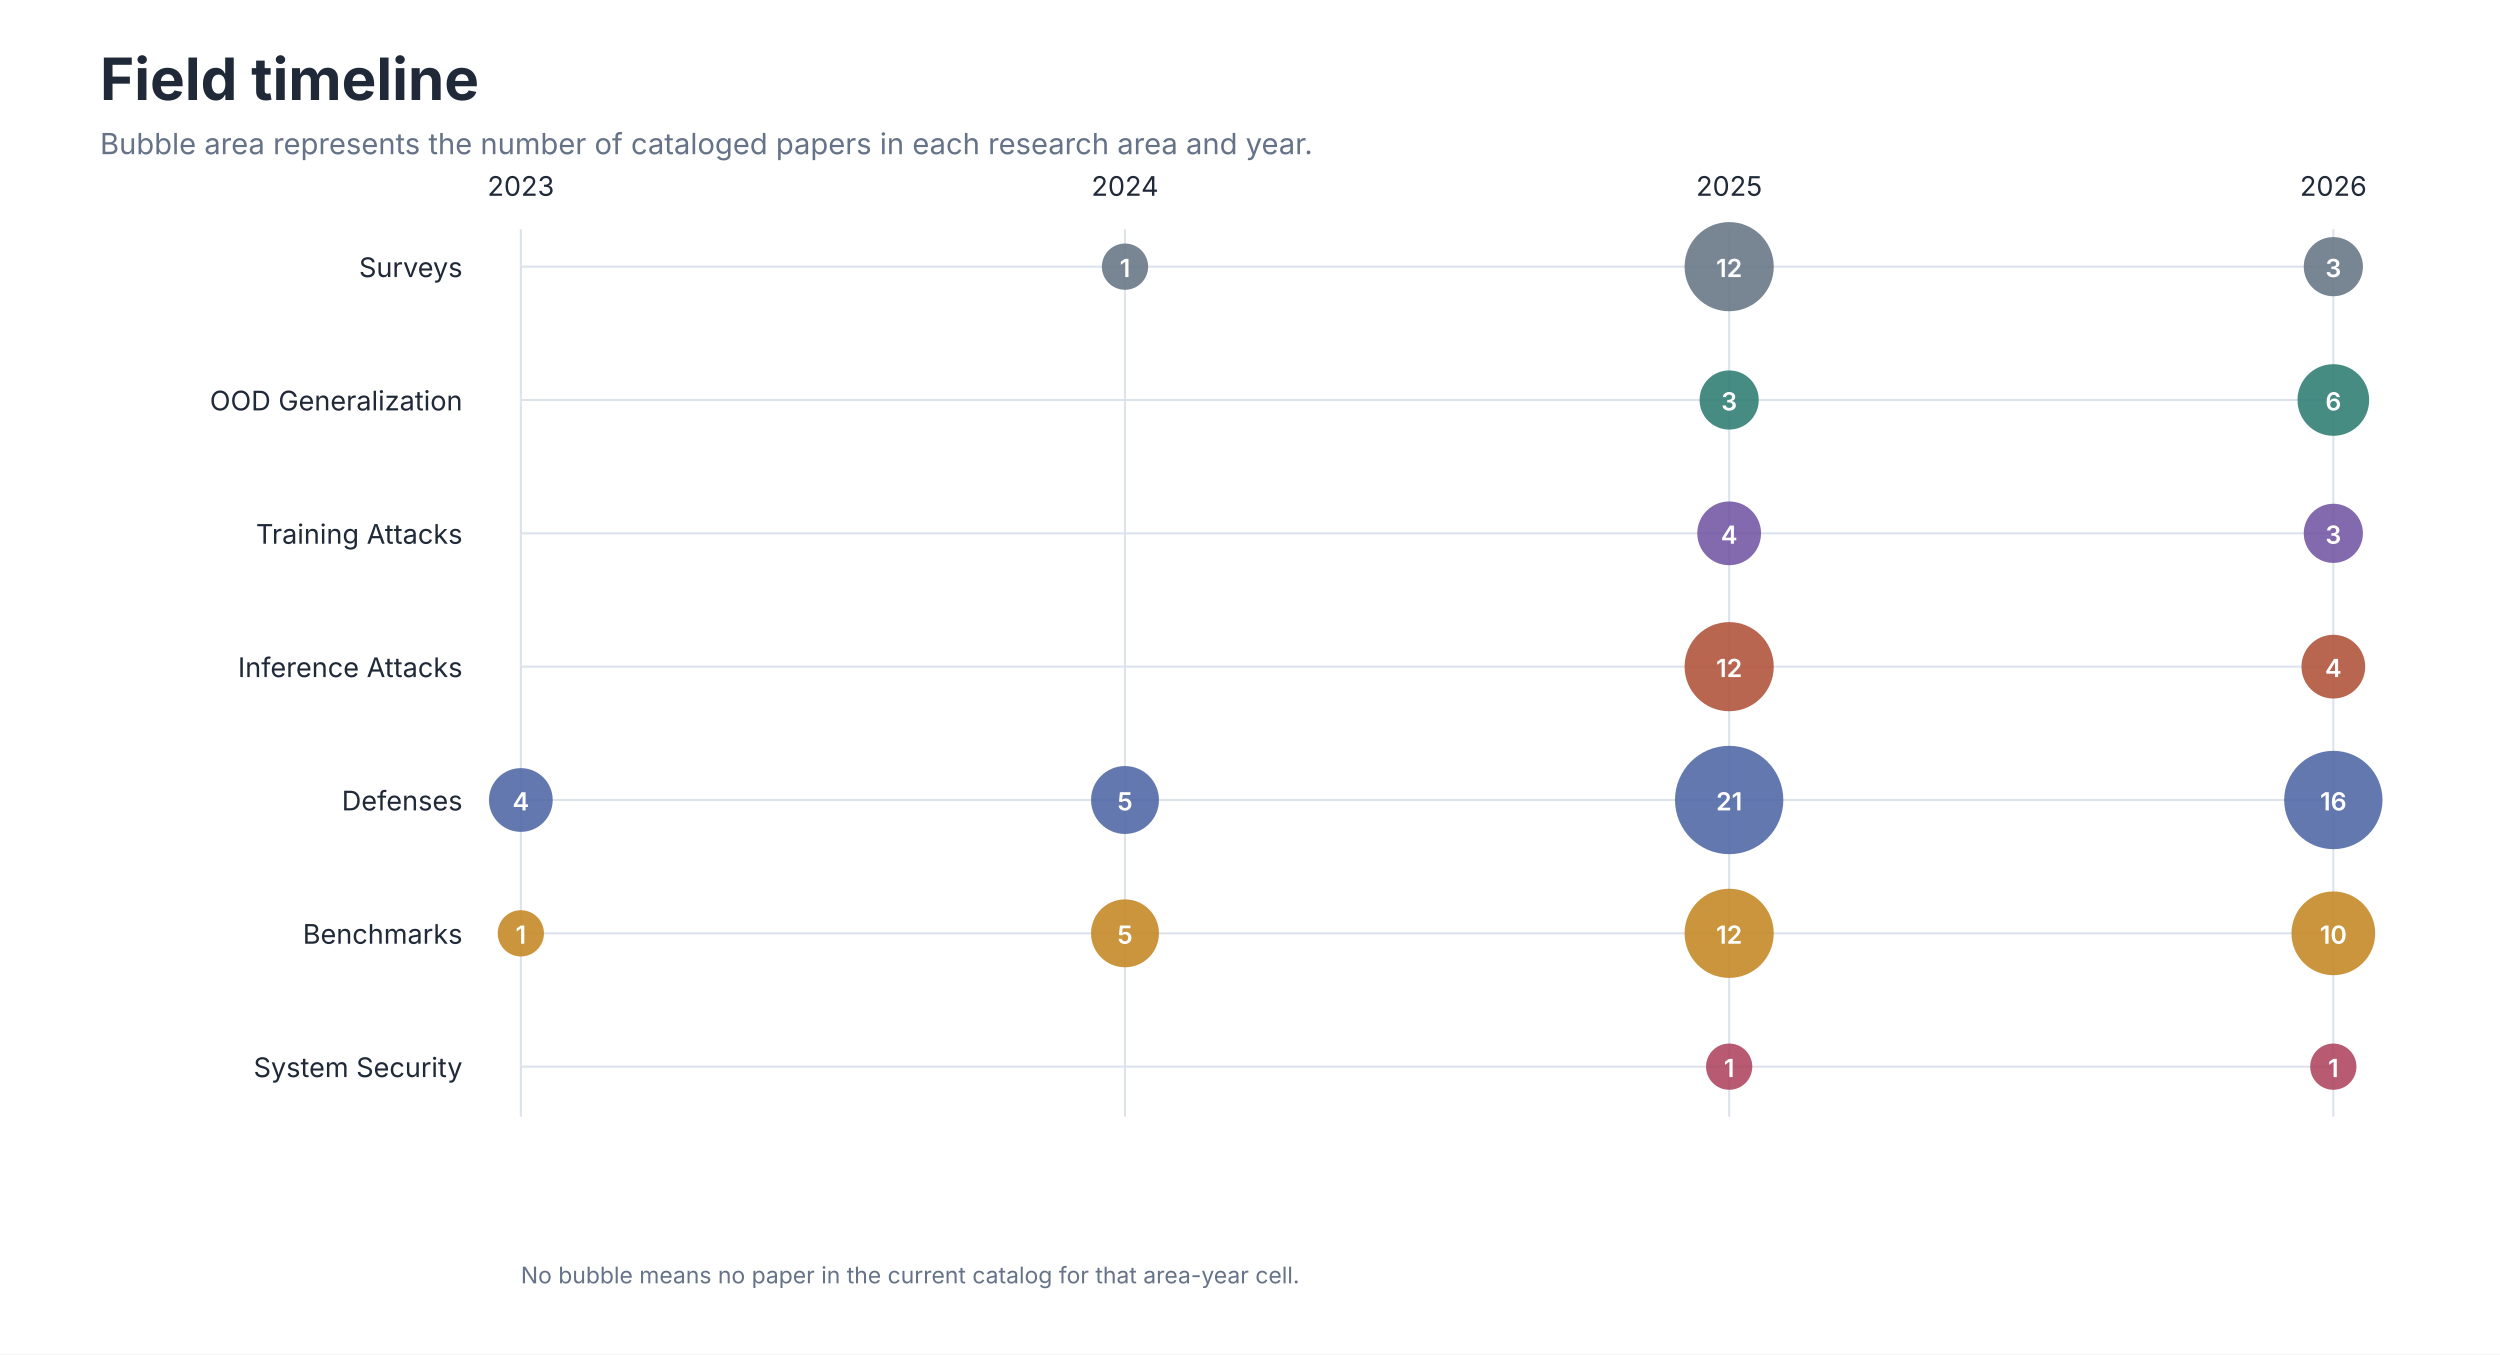
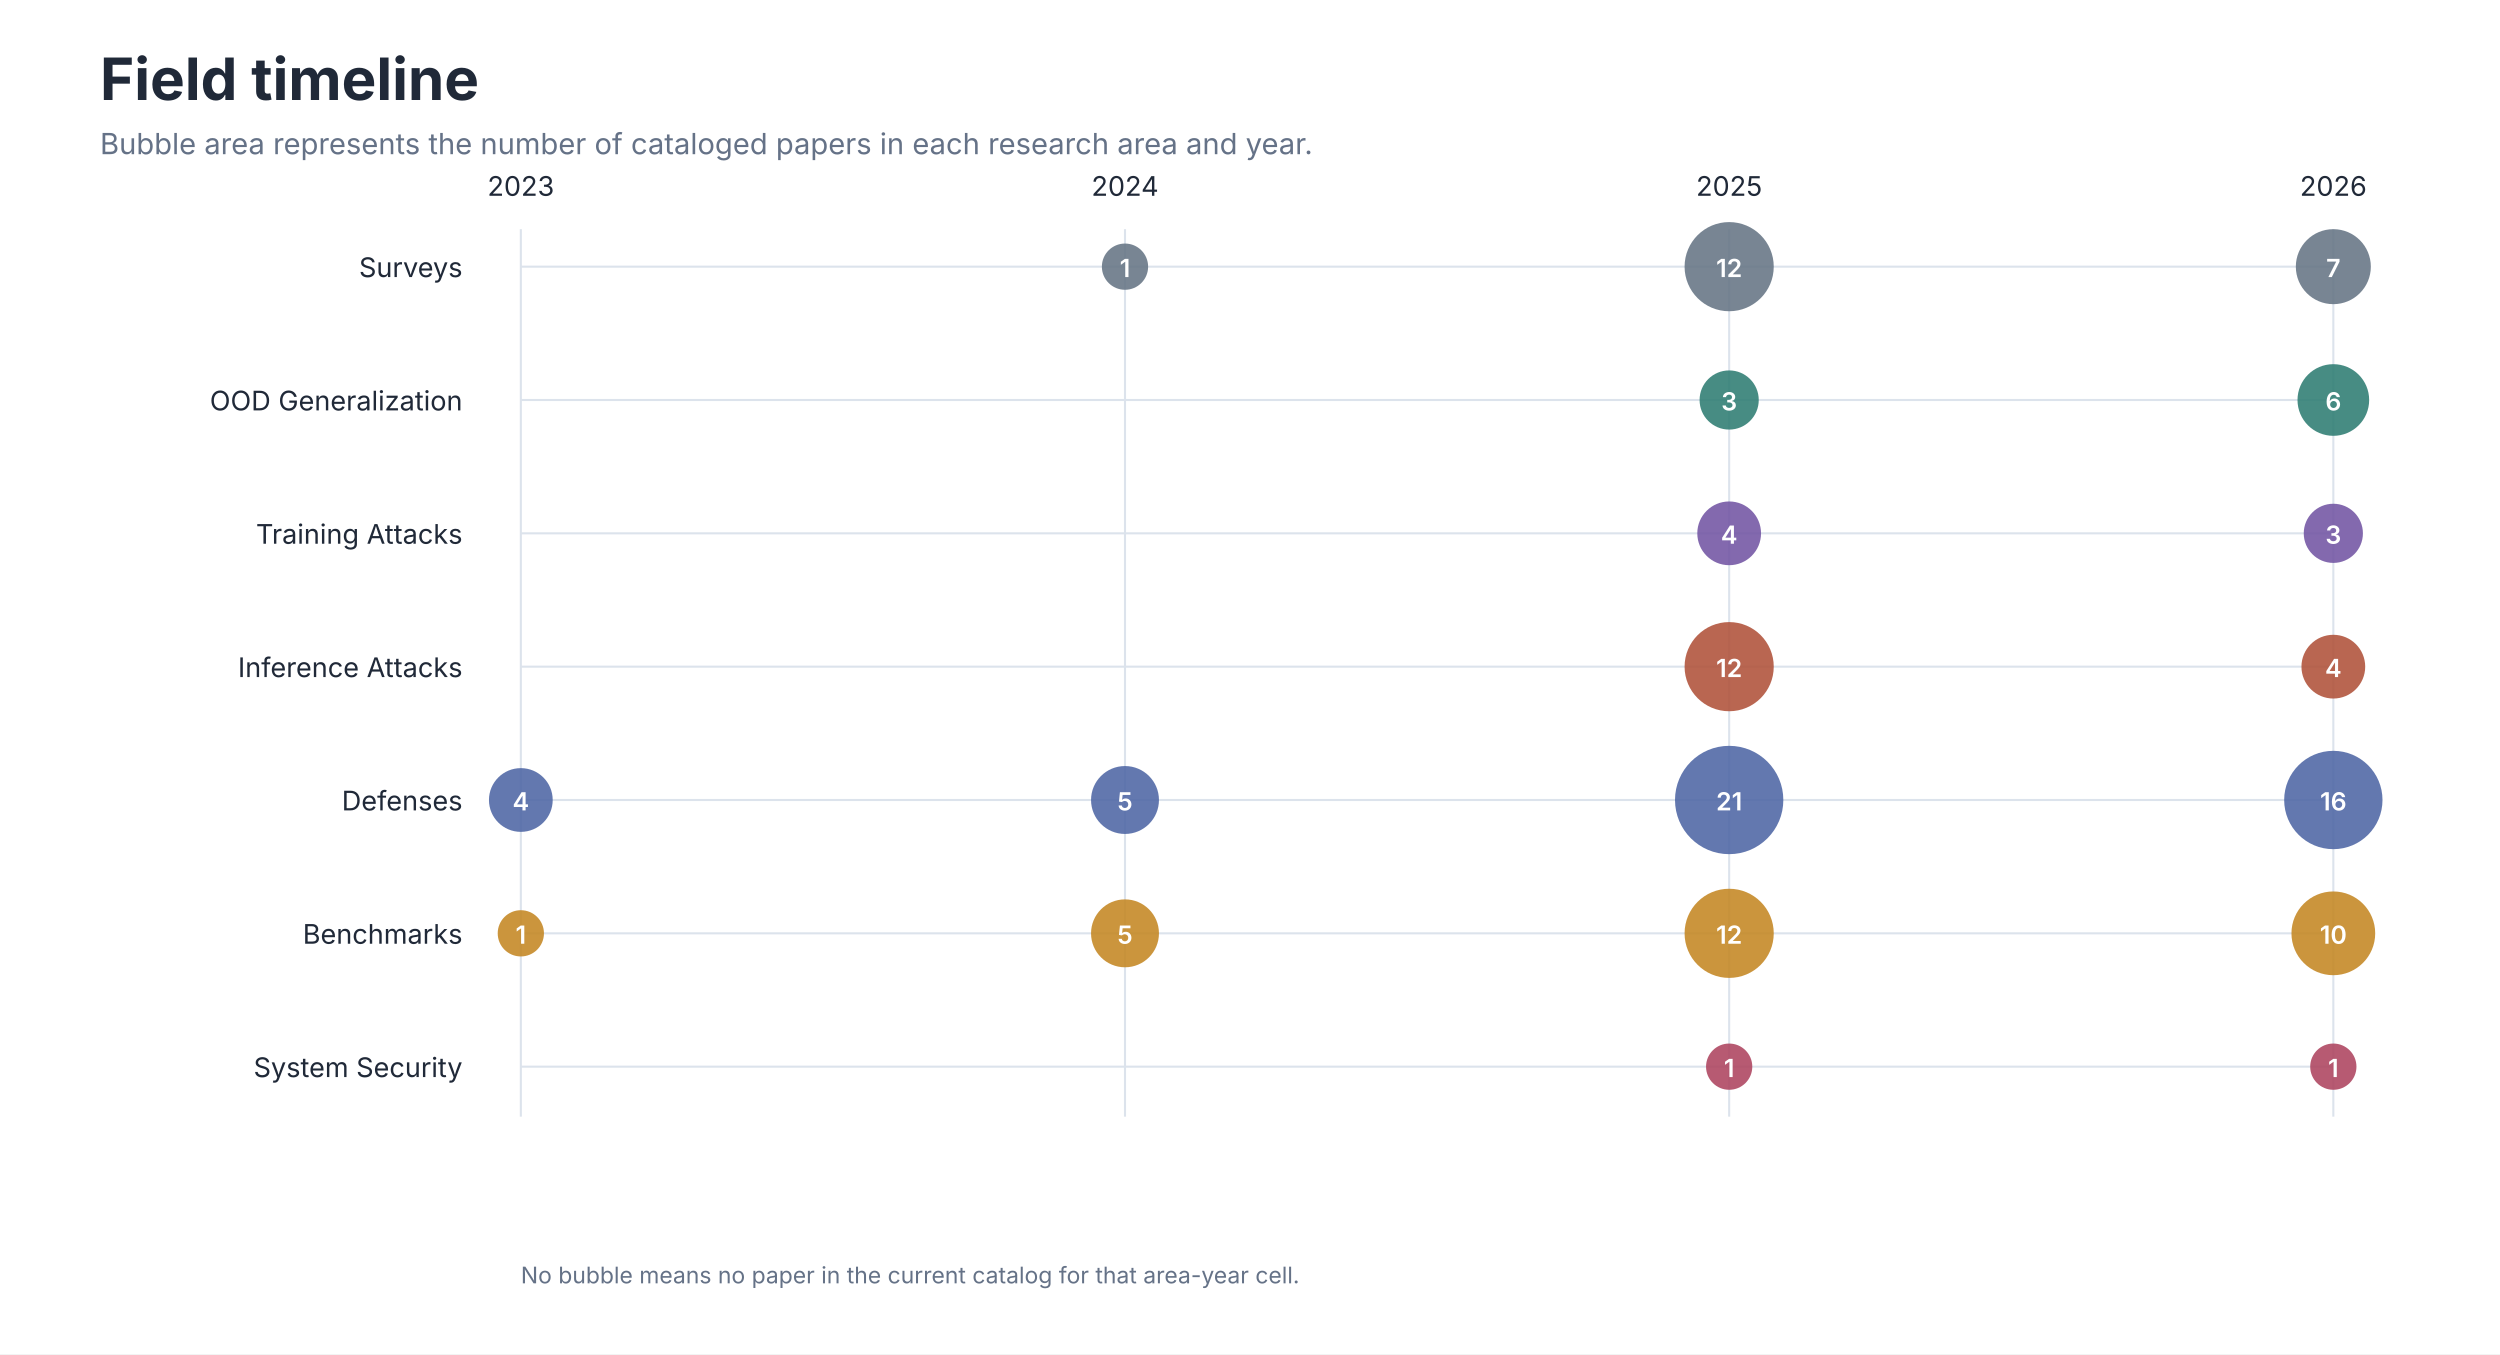
<svg xmlns="http://www.w3.org/2000/svg" role="img" aria-labelledby="title desc" viewBox="0 0 1200 650">
  <style>
text { font-family: -apple-system, BlinkMacSystemFont, 'Segoe UI', sans-serif; }
.title { font-size: 28px; font-weight: 650; fill: #202938; }
.subtitle { font-size: 14px; fill: #657287; }
.axis { font-size: 13px; fill: #657287; }
.label { font-size: 13px; fill: #202938; }
.small { font-size: 11px; fill: #657287; }
</style>
  <rect width="1200" height="650" fill="#FFFFFF" />
  <text class="title" x="48" y="48">Field timeline</text>
  <text class="subtitle" x="48" y="74">Bubble area represents the number of cataloged papers in each research area and year.</text>
  <line x1="250.0" y1="110" x2="250.0" y2="536" stroke="#DCE3EC" />
  <text class="label" x="250.0" y="94" text-anchor="middle">2023</text>
  <line x1="540.0" y1="110" x2="540.0" y2="536" stroke="#DCE3EC" />
  <text class="label" x="540.0" y="94" text-anchor="middle">2024</text>
  <line x1="830.0" y1="110" x2="830.0" y2="536" stroke="#DCE3EC" />
  <text class="label" x="830.0" y="94" text-anchor="middle">2025</text>
  <line x1="1120.0" y1="110" x2="1120.0" y2="536" stroke="#DCE3EC" />
  <text class="label" x="1120.0" y="94" text-anchor="middle">2026</text>
  <text class="label" x="222" y="133" text-anchor="end">Surveys</text>
  <line x1="250" y1="128" x2="1120" y2="128" stroke="#DCE3EC" />
  <circle cx="540.0" cy="128" r="11.1" fill="#667585" fill-opacity="0.88" />
  <text x="540.0" y="133" text-anchor="middle" font-size="12" font-weight="600" fill="#FFFFFF">1</text>
  <circle cx="830.0" cy="128" r="21.4" fill="#667585" fill-opacity="0.88" />
  <text x="830.0" y="133" text-anchor="middle" font-size="12" font-weight="600" fill="#FFFFFF">12</text>
-   <circle cx="1120.0" cy="128" r="14.2" fill="#667585" fill-opacity="0.88" />
-   <text x="1120.0" y="133" text-anchor="middle" font-size="12" font-weight="600" fill="#FFFFFF">3</text>
+   <circle cx="1120.0" cy="128" r="18.0" fill="#667585" fill-opacity="0.88" />
+   <text x="1120.0" y="133" text-anchor="middle" font-size="12" font-weight="600" fill="#FFFFFF">7</text>
  <text class="label" x="222" y="197" text-anchor="end">OOD Generalization</text>
  <line x1="250" y1="192" x2="1120" y2="192" stroke="#DCE3EC" />
  <circle cx="830.0" cy="192" r="14.2" fill="#2F7D73" fill-opacity="0.88" />
  <text x="830.0" y="197" text-anchor="middle" font-size="12" font-weight="600" fill="#FFFFFF">3</text>
  <circle cx="1120.0" cy="192" r="17.2" fill="#2F7D73" fill-opacity="0.88" />
  <text x="1120.0" y="197" text-anchor="middle" font-size="12" font-weight="600" fill="#FFFFFF">6</text>
  <text class="label" x="222" y="261" text-anchor="end">Training Attacks</text>
  <line x1="250" y1="256" x2="1120" y2="256" stroke="#DCE3EC" />
  <circle cx="830.0" cy="256" r="15.3" fill="#7356A3" fill-opacity="0.88" />
  <text x="830.0" y="261" text-anchor="middle" font-size="12" font-weight="600" fill="#FFFFFF">4</text>
  <circle cx="1120.0" cy="256" r="14.2" fill="#7356A3" fill-opacity="0.88" />
  <text x="1120.0" y="261" text-anchor="middle" font-size="12" font-weight="600" fill="#FFFFFF">3</text>
  <text class="label" x="222" y="325" text-anchor="end">Inference Attacks</text>
  <line x1="250" y1="320" x2="1120" y2="320" stroke="#DCE3EC" />
  <circle cx="830.0" cy="320" r="21.4" fill="#B0523A" fill-opacity="0.88" />
  <text x="830.0" y="325" text-anchor="middle" font-size="12" font-weight="600" fill="#FFFFFF">12</text>
  <circle cx="1120.0" cy="320" r="15.3" fill="#B0523A" fill-opacity="0.88" />
  <text x="1120.0" y="325" text-anchor="middle" font-size="12" font-weight="600" fill="#FFFFFF">4</text>
  <text class="label" x="222" y="389" text-anchor="end">Defenses</text>
  <line x1="250" y1="384" x2="1120" y2="384" stroke="#DCE3EC" />
  <circle cx="250.0" cy="384" r="15.3" fill="#4F67A5" fill-opacity="0.88" />
  <text x="250.0" y="389" text-anchor="middle" font-size="12" font-weight="600" fill="#FFFFFF">4</text>
  <circle cx="540.0" cy="384" r="16.3" fill="#4F67A5" fill-opacity="0.88" />
  <text x="540.0" y="389" text-anchor="middle" font-size="12" font-weight="600" fill="#FFFFFF">5</text>
  <circle cx="830.0" cy="384" r="26.0" fill="#4F67A5" fill-opacity="0.88" />
  <text x="830.0" y="389" text-anchor="middle" font-size="12" font-weight="600" fill="#FFFFFF">21</text>
  <circle cx="1120.0" cy="384" r="23.6" fill="#4F67A5" fill-opacity="0.88" />
  <text x="1120.0" y="389" text-anchor="middle" font-size="12" font-weight="600" fill="#FFFFFF">16</text>
  <text class="label" x="222" y="453" text-anchor="end">Benchmarks</text>
  <line x1="250" y1="448" x2="1120" y2="448" stroke="#DCE3EC" />
  <circle cx="250.0" cy="448" r="11.1" fill="#C48724" fill-opacity="0.88" />
  <text x="250.0" y="453" text-anchor="middle" font-size="12" font-weight="600" fill="#FFFFFF">1</text>
  <circle cx="540.0" cy="448" r="16.3" fill="#C48724" fill-opacity="0.88" />
  <text x="540.0" y="453" text-anchor="middle" font-size="12" font-weight="600" fill="#FFFFFF">5</text>
  <circle cx="830.0" cy="448" r="21.4" fill="#C48724" fill-opacity="0.88" />
  <text x="830.0" y="453" text-anchor="middle" font-size="12" font-weight="600" fill="#FFFFFF">12</text>
  <circle cx="1120.0" cy="448" r="20.1" fill="#C48724" fill-opacity="0.88" />
  <text x="1120.0" y="453" text-anchor="middle" font-size="12" font-weight="600" fill="#FFFFFF">10</text>
  <text class="label" x="222" y="517" text-anchor="end">System Security</text>
  <line x1="250" y1="512" x2="1120" y2="512" stroke="#DCE3EC" />
  <circle cx="830.0" cy="512" r="11.1" fill="#AE4560" fill-opacity="0.88" />
  <text x="830.0" y="517" text-anchor="middle" font-size="12" font-weight="600" fill="#FFFFFF">1</text>
  <circle cx="1120.0" cy="512" r="11.1" fill="#AE4560" fill-opacity="0.88" />
  <text x="1120.0" y="517" text-anchor="middle" font-size="12" font-weight="600" fill="#FFFFFF">1</text>
  <text class="small" x="250" y="616">No bubble means no paper in the current catalog for that area-year cell.</text>
</svg>
